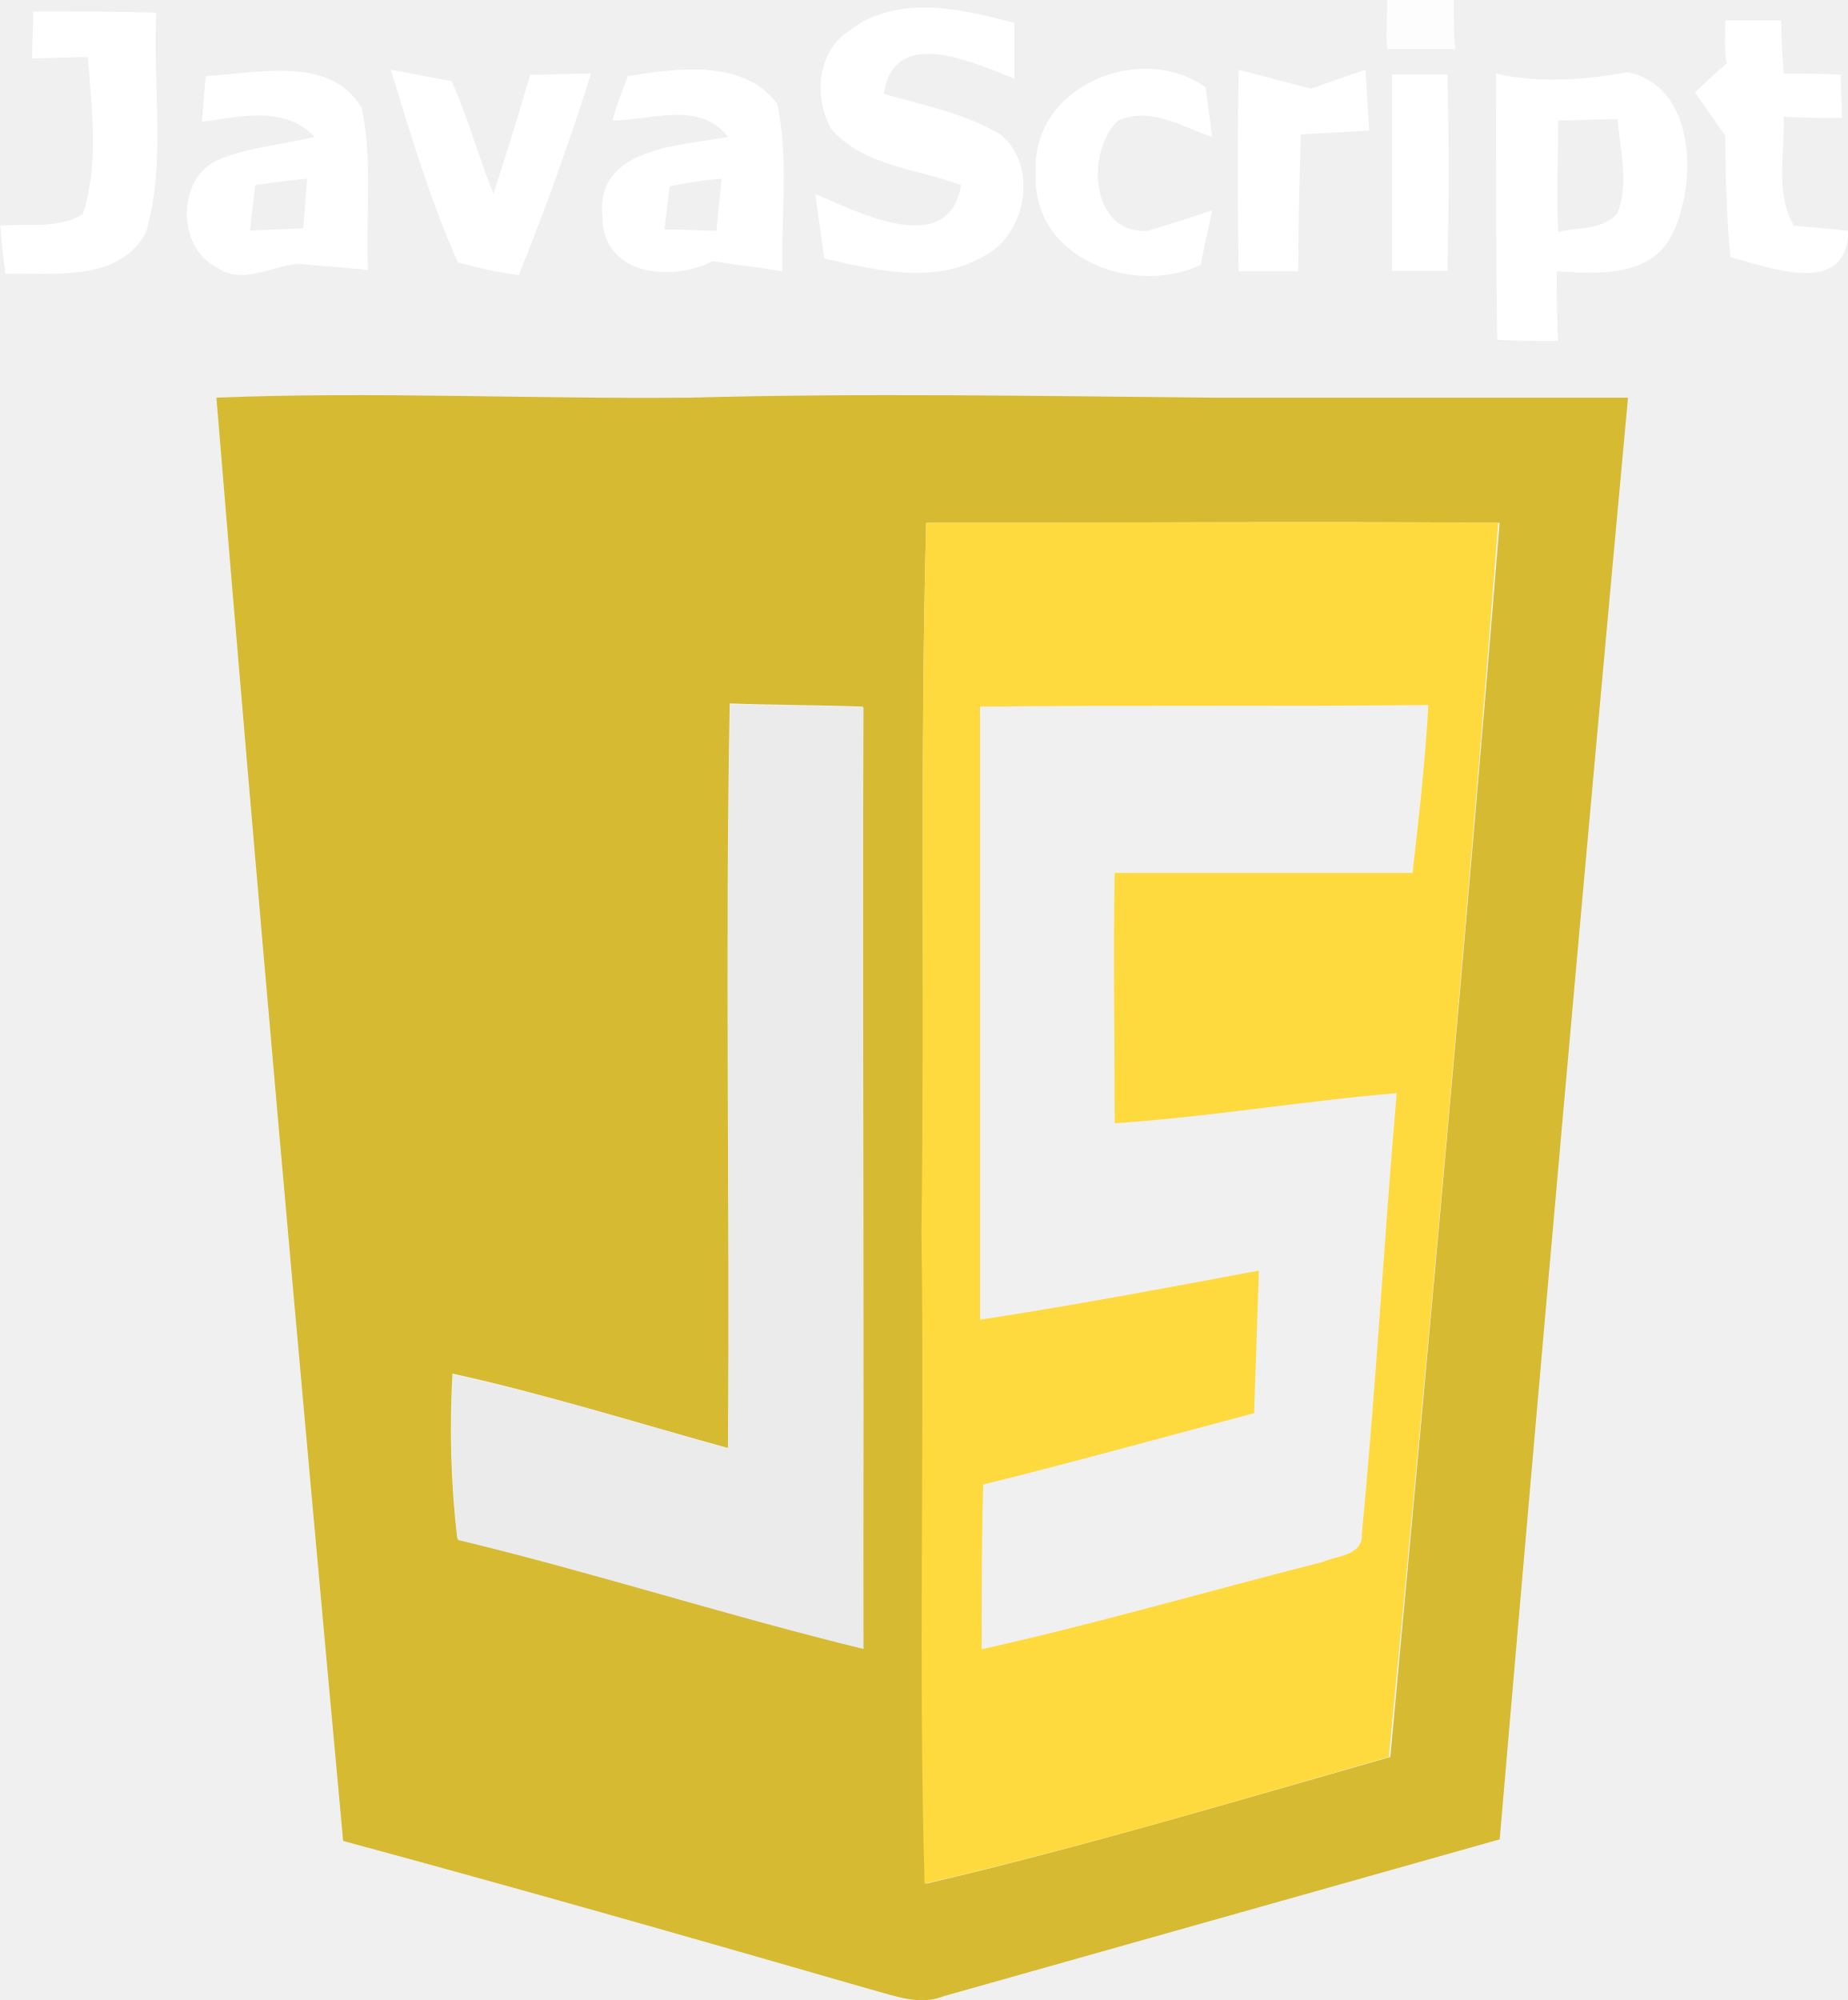
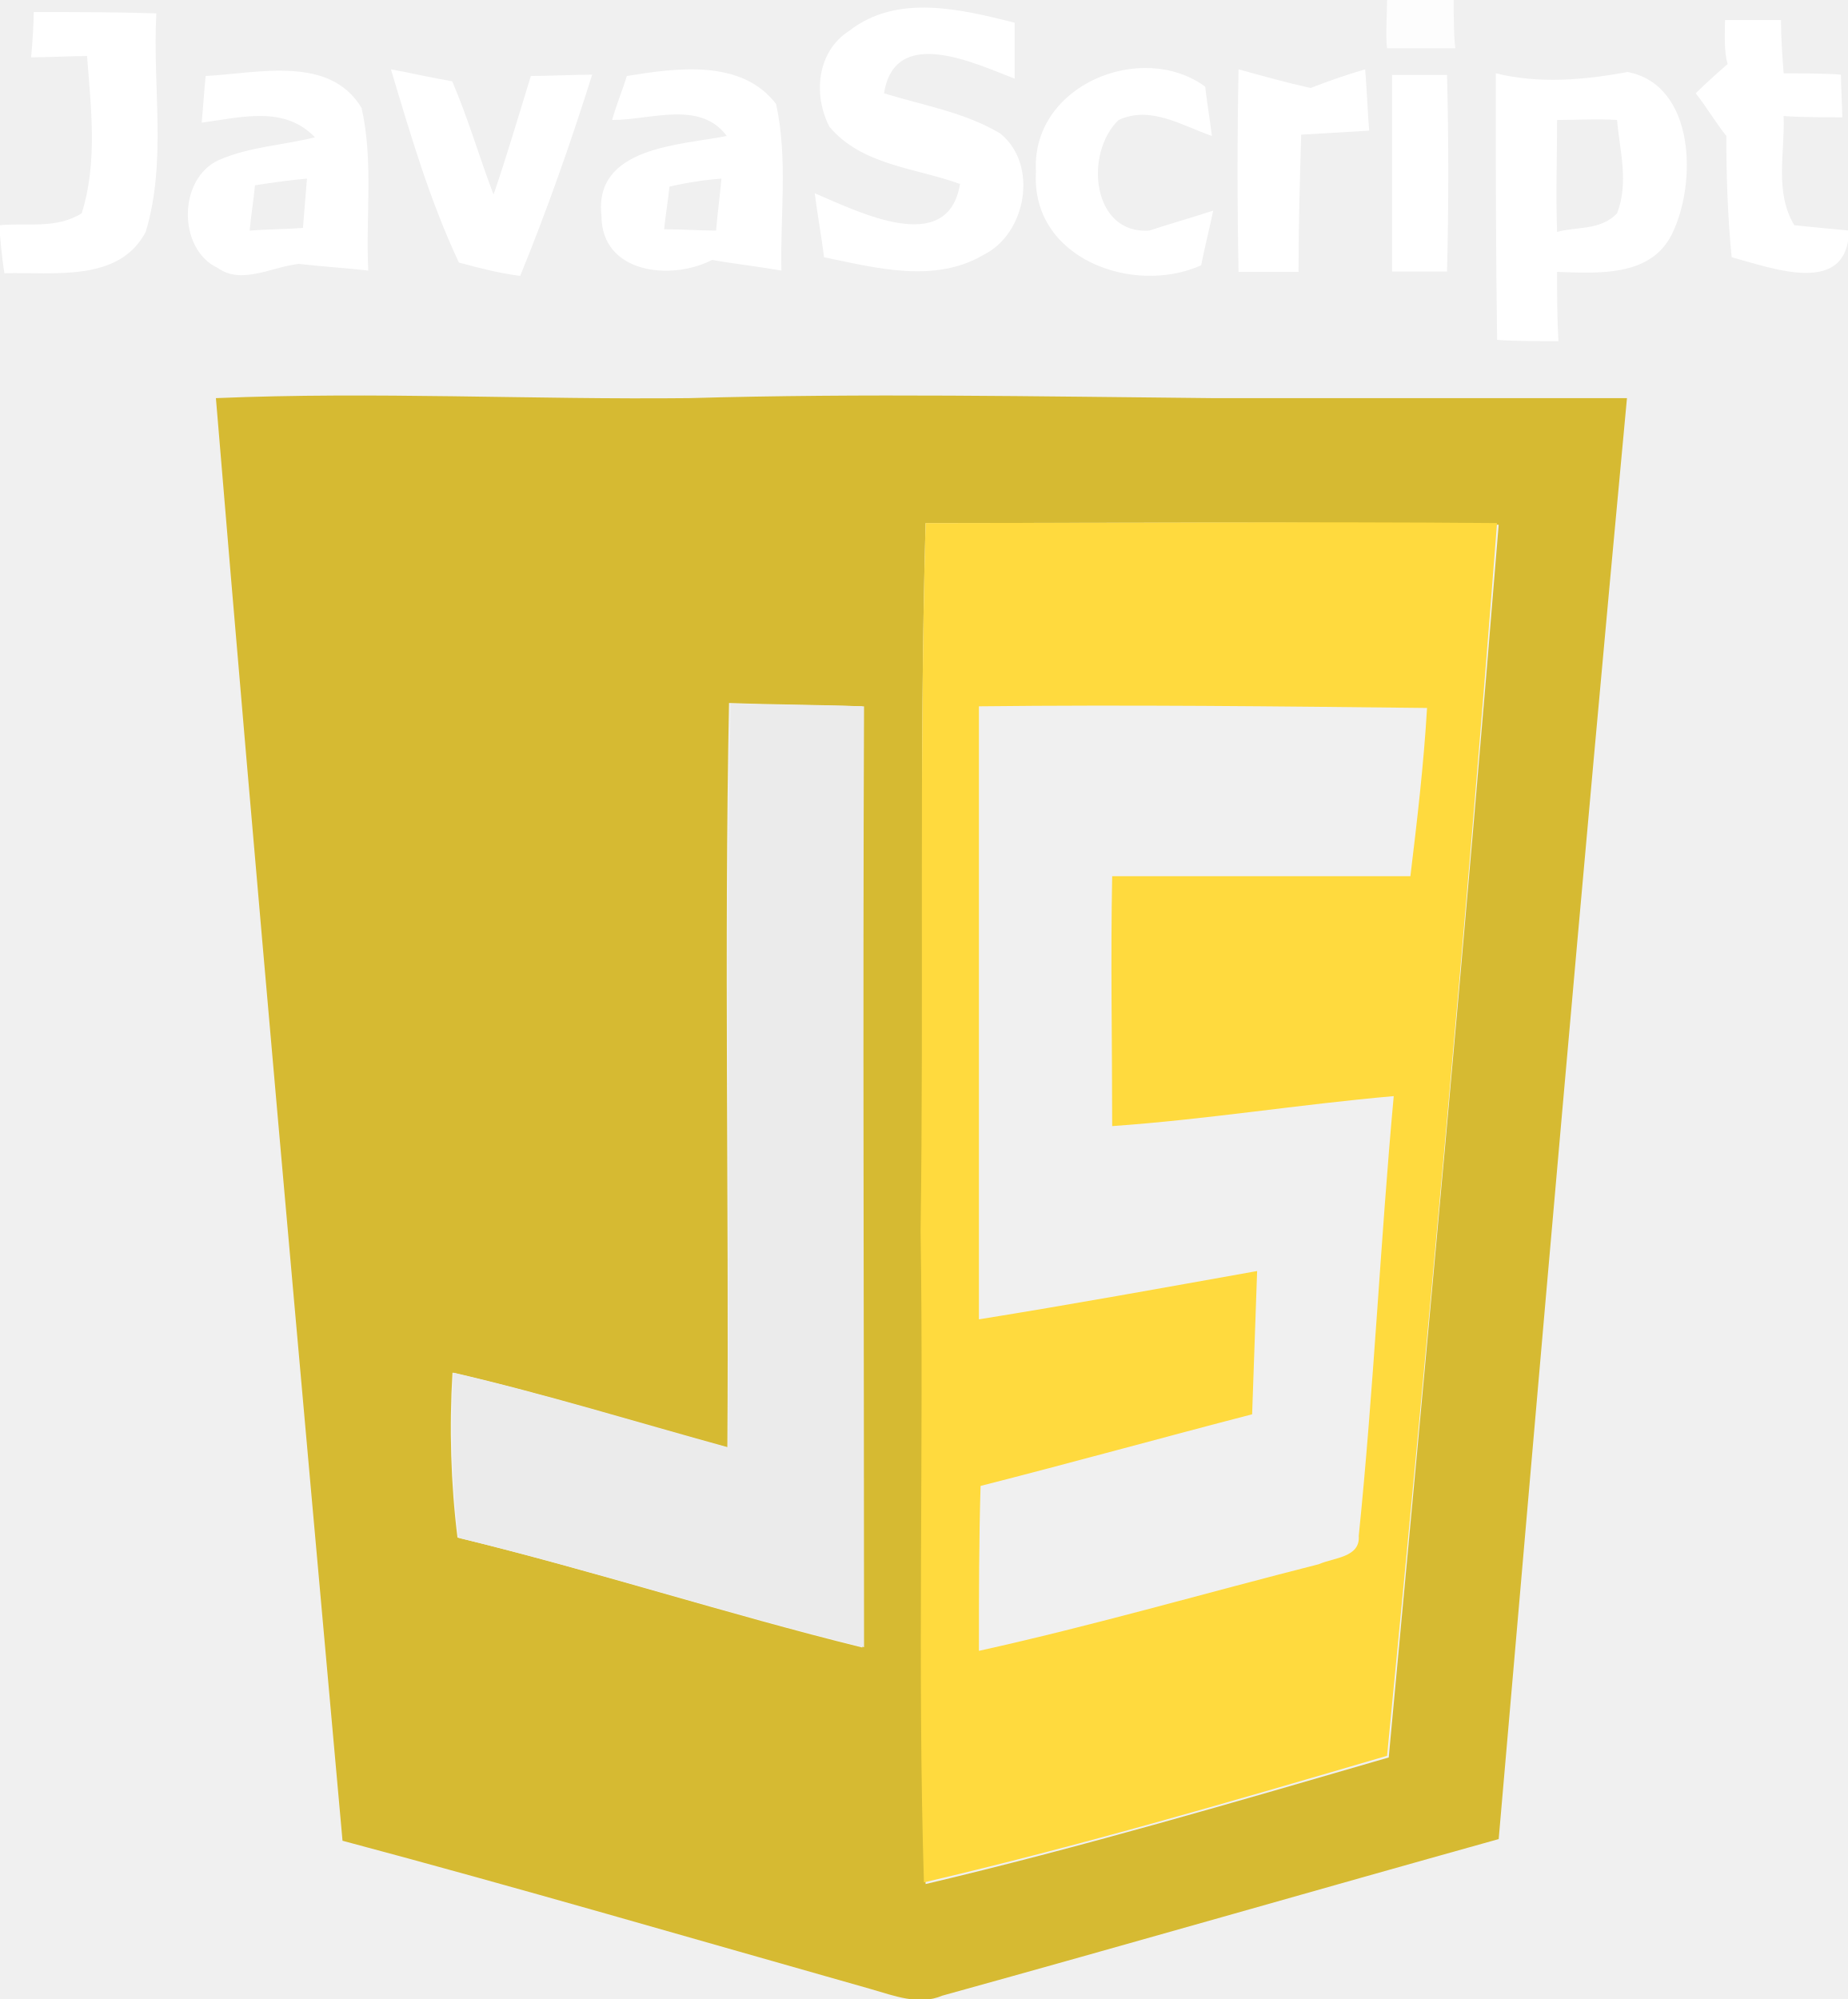
- <svg xmlns="http://www.w3.org/2000/svg" version="1.1" id="svg2" x="0px" y="0px" viewBox="0 0 145.8 157.8" style="enable-background:new 0 0 145.8 157.8;" xml:space="preserve">
+ <svg xmlns="http://www.w3.org/2000/svg" version="1.1" id="svg2" x="0px" y="0px" viewBox="0 0 138.6 150" style="enable-background:new 0 0 138.6 150;" xml:space="preserve">
  <style type="text/css">
	.st0{opacity:0.85;fill:#FFFFFF;enable-background:new    ;}
	.st1{fill:#FFFFFF;}
	.st2{fill:#D6BA32;}
	.st3{fill:#FFDA3E;}
	.st4{fill:#EBEBEB;}
</style>
  <g id="layer1" transform="translate(-326.5929,-168.3335)">
    <g id="g8487" transform="translate(-202.5755,-38.46371)">
      <g id="g3652" transform="matrix(1.25,0,0,1.25,-2.50652,174.1722)">
-         <path id="path3654" class="st0" d="M512.9,26.1c1.4,0,2.8,0,4.2,0c0,0.8,0,2.3,0.1,3.1     c-1.4,0-2.9,0-4.3,0C512.8,28.4,512.9,26.9,512.9,26.1z" />
+         <path id="path3654" class="st0" d="M508.6,26.1c1.3,0,2.7,0,4,0c0,0.8,0,2.2,0.1,2.9     c-1.3,0-2.8,0-4.1,0C508.5,28.3,508.6,26.9,508.6,26.1z" />
      </g>
-       <path id="path3664" class="st1" d="M531.8,207.7c3.2,0,6.4,0,9.7,0.1    c-0.3,5.8,0.8,11.7-0.8,17.3c-2.1,4-7.3,3.2-11.1,3.3c-0.2-1.3-0.3-2.6-0.4-3.8c2.2-0.2,4.5,0.3,6.5-0.9c1.3-4,0.7-8.3,0.4-12.4    c-1.1,0-3.3,0.1-4.4,0.1C531.7,210.4,531.8,208.6,531.8,207.7L531.8,207.7z" />
-       <path id="path3666" class="st1" d="M596.2,209.2c3.8-2.9,8.8-1.7,13-0.6c0,1.1,0,3.3,0,4.4    c-3.3-1.3-9.5-4.2-10.3,1.2c3.1,0.9,6.3,1.5,9.2,3.2c3,2.4,2.1,7.9-1.3,9.6c-3.9,2.3-8.5,1.1-12.6,0.2c-0.2-1.7-0.5-3.4-0.7-5.1    c3.5,1.5,10.5,5.1,11.5-0.7c-3.5-1.3-7.8-1.5-10.3-4.5C593.4,214.4,593.6,210.9,596.2,209.2L596.2,209.2z" />
-       <path id="path3668" class="st1" d="M665.3,208.4c1.5,0,2.9,0,4.4,0c0,1.4,0.1,2.8,0.2,4.2    c1.1,0,3.4,0,4.5,0.1c0,0.9,0.1,2.6,0.1,3.4c-1.2,0-3.5,0-4.6-0.1c0.1,2.9-0.7,6,0.8,8.6c1.1,0.1,3.2,0.3,4.3,0.4    c-0.1,5.3-6.1,2.9-9.3,2.1c-0.3-3.2-0.4-6.4-0.4-9.6c-0.8-1.1-1.6-2.3-2.4-3.4c0.6-0.6,1.8-1.7,2.5-2.3    C665.2,210.9,665.3,209.2,665.3,208.4L665.3,208.4z" />
-       <path id="path3670" class="st1" d="M545.4,212.8c4.1-0.2,9.8-1.7,12.3,2.5    c0.9,4.2,0.3,8.5,0.5,12.8c-1.8-0.2-3.7-0.3-5.5-0.5c-2.1,0.2-4.5,1.7-6.4,0.3c-3.2-1.5-3.2-7.1,0.1-8.5c2.4-1,5.1-1.2,7.6-1.8    c-2.4-2.5-5.8-1.6-8.9-1.2C545.2,215.4,545.3,213.7,545.4,212.8 M549.3,221.4c-0.1,1.2-0.3,2.4-0.4,3.6c1.4-0.1,2.8-0.1,4.2-0.2    c0.1-1.3,0.2-2.6,0.3-3.9C552.1,221,550.7,221.2,549.3,221.4z" />
-       <path id="path3672" class="st1" d="M560,212.3c1.2,0.2,3.6,0.7,4.8,0.9c1.3,2.9,2.1,5.9,3.3,8.9    c1-3.1,2-6.3,2.9-9.4c1.2,0,3.6-0.1,4.8-0.1c-1.7,5.4-3.6,10.7-5.7,15.9c-1.7-0.2-3.3-0.6-4.8-1    C563.1,222.6,561.6,217.5,560,212.3L560,212.3z" />
-       <path id="path3674" class="st1" d="M577.5,216.3c0.3-1.2,0.8-2.4,1.2-3.5    c3.9-0.6,9.1-1.4,11.8,2.2c0.9,4.3,0.3,8.8,0.4,13.2c-1.8-0.3-3.7-0.5-5.5-0.8c-3.3,1.7-8.7,1.1-8.7-3.5c-0.6-5.5,6.2-5.6,9.9-6.3    C584.4,214.7,580.5,216.3,577.5,216.3 M582,221.5c-0.1,1.1-0.3,2.3-0.4,3.4c1.4,0,2.8,0.1,4.1,0.1c0.1-1.4,0.3-2.8,0.4-4.1    C584.7,221,583.4,221.2,582,221.5L582,221.5z" />
-       <path id="path3676" class="st1" d="M610.9,220.4c-0.4-6.8,8.3-10.4,13.4-6.7    c0.1,1,0.4,2.9,0.5,3.9c-2.4-0.8-4.8-2.4-7.4-1.3c-2.7,2.6-2.1,9.1,2.4,8.7c1.3-0.4,3.8-1.2,5-1.6c-0.2,1.1-0.7,3.2-0.9,4.3    C618.6,230.2,610.5,227.2,610.9,220.4L610.9,220.4z" />
-       <path id="path3678" class="st1" d="M626.9,212.3c1.9,0.5,3.8,1,5.7,1.5c1.4-0.5,2.8-1,4.3-1.5    c0.1,1.2,0.2,3.6,0.3,4.8c-1.8,0.1-3.6,0.2-5.4,0.3c-0.1,3.6-0.2,7.2-0.2,10.8c-1.2,0-3.5,0-4.7,0    C626.8,222.9,626.8,217.6,626.9,212.3L626.9,212.3z" />
-       <path id="path3680" class="st1" d="M647.2,212.6c3.5,0.8,6.9,0.5,10.4-0.1    c5.4,1.1,5.5,8.8,3.5,12.8c-1.7,3.4-5.9,3.1-9.1,2.9c0,1.8,0,3.6,0.1,5.5c-1.2,0-3.6,0-4.8-0.1    C647.2,226.6,647.2,219.6,647.2,212.6 M652.1,216.3c0,2.9-0.1,5.8,0,8.8c1.5-0.4,3.5-0.1,4.7-1.5c0.9-2.4,0.2-4.9,0-7.4    C655.2,216.2,653.7,216.3,652.1,216.3L652.1,216.3z" />
+       <path id="path3664" class="st1" d="M531.7,207.7c3,0,6.1,0,9.2,0.1c-0.3,5.5,0.8,11.1-0.8,16.4    c-2,3.8-6.9,3-10.6,3.1c-0.2-1.2-0.3-2.5-0.4-3.6c2.1-0.2,4.3,0.3,6.2-0.9c1.2-3.8,0.7-7.9,0.4-11.8c-1,0-3.1,0.1-4.2,0.1    C531.6,210.2,531.7,208.5,531.7,207.7L531.7,207.7z" />
+       <path id="path3666" class="st1" d="M592.9,209.1c3.6-2.8,8.4-1.6,12.4-0.6c0,1,0,3.1,0,4.2    c-3.1-1.2-9-4-9.8,1.1c2.9,0.9,6,1.4,8.7,3c2.9,2.3,2,7.5-1.2,9.1c-3.7,2.2-8.1,1-12,0.2c-0.2-1.6-0.5-3.2-0.7-4.8    c3.3,1.4,10,4.8,10.9-0.7c-3.3-1.2-7.4-1.4-9.8-4.3C590.2,214,590.4,210.7,592.9,209.1L592.9,209.1z" />
+       <path id="path3668" class="st1" d="M658.6,208.3c1.4,0,2.8,0,4.2,0c0,1.3,0.1,2.7,0.2,4    c1,0,3.2,0,4.3,0.1c0,0.9,0.1,2.5,0.1,3.2c-1.1,0-3.3,0-4.4-0.1c0.1,2.8-0.7,5.7,0.8,8.2c1,0.1,3,0.3,4.1,0.4    c-0.1,5-5.8,2.8-8.8,2c-0.3-3-0.4-6.1-0.4-9.1c-0.8-1-1.5-2.2-2.3-3.2c0.6-0.6,1.7-1.6,2.4-2.2    C658.5,210.7,658.6,209.1,658.6,208.3L658.6,208.3z" />
+       <path id="path3670" class="st1" d="M544.6,212.5c3.9-0.2,9.3-1.6,11.7,2.4    c0.9,4,0.3,8.1,0.5,12.2c-1.7-0.2-3.5-0.3-5.2-0.5c-2,0.2-4.3,1.6-6.1,0.3c-3-1.4-3-6.7,0.1-8.1c2.3-1,4.8-1.1,7.2-1.7    c-2.3-2.4-5.5-1.5-8.5-1.1C544.4,215,544.5,213.4,544.6,212.5 M548.3,220.7c-0.1,1.1-0.3,2.3-0.4,3.4c1.3-0.1,2.7-0.1,4-0.2    c0.1-1.2,0.2-2.5,0.3-3.7C551,220.3,549.6,220.5,548.3,220.7z" />
+       <path id="path3672" class="st1" d="M558.5,212c1.1,0.2,3.4,0.7,4.6,0.9c1.2,2.8,2,5.6,3.1,8.5    c1-2.9,1.9-6,2.8-8.9c1.1,0,3.4-0.1,4.6-0.1c-1.6,5.1-3.4,10.2-5.4,15.1c-1.6-0.2-3.1-0.6-4.6-1C561.4,221.8,560,217,558.5,212    L558.5,212z" />
+       <path id="path3674" class="st1" d="M575.1,215.8c0.3-1.1,0.8-2.3,1.1-3.3    c3.7-0.6,8.6-1.3,11.2,2.1c0.9,4.1,0.3,8.4,0.4,12.5c-1.7-0.3-3.5-0.5-5.2-0.8c-3.1,1.6-8.3,1-8.3-3.3c-0.6-5.2,5.9-5.3,9.4-6    C581.7,214.3,578,215.8,575.1,215.8 M579.4,220.8c-0.1,1-0.3,2.2-0.4,3.2c1.3,0,2.7,0.1,3.9,0.1c0.1-1.3,0.3-2.7,0.4-3.9    C582,220.3,580.7,220.5,579.4,220.8L579.4,220.8z" />
+       <path id="path3676" class="st1" d="M606.9,219.7c-0.4-6.5,7.9-9.9,12.7-6.4    c0.1,1,0.4,2.8,0.5,3.7c-2.3-0.8-4.6-2.3-7-1.2c-2.6,2.5-2,8.6,2.3,8.3c1.2-0.4,3.6-1.1,4.8-1.5c-0.2,1-0.7,3-0.9,4.1    C614.2,229,606.5,226.2,606.9,219.7L606.9,219.7z" />
+       <path id="path3678" class="st1" d="M622.1,212c1.8,0.5,3.6,1,5.4,1.4c1.3-0.5,2.7-1,4.1-1.4    c0.1,1.1,0.2,3.4,0.3,4.6c-1.7,0.1-3.4,0.2-5.1,0.3c-0.1,3.4-0.2,6.8-0.2,10.3c-1.1,0-3.3,0-4.5,0C622,222.1,622,217.1,622.1,212    L622.1,212z" />
+       <path id="path3680" class="st1" d="M641.4,212.3c3.3,0.8,6.6,0.5,9.9-0.1    c5.1,1,5.2,8.4,3.3,12.2c-1.6,3.2-5.6,2.9-8.6,2.8c0,1.7,0,3.4,0.1,5.2c-1.1,0-3.4,0-4.6-0.1C641.4,225.6,641.4,219,641.4,212.3     M646,215.8c0,2.8-0.1,5.5,0,8.4c1.4-0.4,3.3-0.1,4.5-1.4c0.9-2.3,0.2-4.7,0-7C649,215.7,647.5,215.8,646,215.8L646,215.8z" />
      <g id="g3688" transform="matrix(1.25,0,0,1.25,-2.50652,174.1722)">
-         <path id="path3690" class="st1" d="M513.2,30.8c0.9,0,2.7,0,3.5,0c0.1,4.1,0.1,8.3,0,12.4     c-0.9,0-2.7,0-3.5,0C513.2,39.1,513.2,34.9,513.2,30.8z" />
+         <path id="path3690" class="st1" d="M508.9,30.6c0.9,0,2.6,0,3.3,0c0.1,3.9,0.1,7.9,0,11.8     c-0.9,0-2.6,0-3.3,0C508.9,38.5,508.9,34.5,508.9,30.6z" />
      </g>
      <g id="g3768" transform="matrix(1.25,0,0,1.25,-2.50652,174.1722)">
-         <path id="path3770" class="st2" d="M439,51.2c10-0.4,20,0.1,29.9,0c11-0.3,22-0.1,33,0     c8.7,0,17.5,0,26.2,0c-2.8,30.3-5.5,60.7-8.1,91c-11.7,3.3-23.4,6.6-35.1,9.9c-1.5,0.6-3,0-4.5-0.4c-11.1-3.2-22.3-6.4-33.4-9.4     C444.2,111.9,441.5,81.6,439,51.2 M483.8,59.1c-0.4,15-0.1,29.9-0.2,44.9c0.1,13.7-0.2,27.4,0.2,41c9.8-2.3,19.5-5.2,29.3-8     c2.4-26,4.8-51.9,6.9-77.9C507.9,59,495.8,59.1,483.8,59.1 M471.3,117.5c-5.8-1.6-11.5-3.4-17.4-4.7c-0.2,3.5-0.1,7,0.3,10.4     c8.6,2.1,17,4.8,25.6,6.9c0.1-19.8,0-39.6,0-59.4c-2.8-0.1-5.6-0.1-8.4-0.2C471.1,86.2,471.4,101.9,471.3,117.5L471.3,117.5z" />
+         <path id="path3770" class="st2" d="M438.3,50c9.5-0.4,19,0.1,28.4,0c10.5-0.3,20.9-0.1,31.4,0     c8.3,0,16.6,0,24.9,0c-2.7,28.8-5.2,57.7-7.7,86.5c-11.1,3.1-22.2,6.3-33.4,9.4c-1.4,0.6-2.9,0-4.3-0.4     c-10.6-3-21.2-6.1-31.7-8.9C443.3,107.7,440.7,78.9,438.3,50 M480.9,57.5c-0.4,14.3-0.1,28.4-0.2,42.7c0.1,13-0.2,26,0.2,39     c9.3-2.2,18.5-4.9,27.8-7.6c2.3-24.7,4.6-49.3,6.6-74C503.8,57.4,492.3,57.5,480.9,57.5 M469,113c-5.5-1.5-10.9-3.2-16.5-4.5     c-0.2,3.3-0.1,6.7,0.3,9.9c8.2,2,16.2,4.6,24.3,6.6c0.1-18.8,0-37.6,0-56.5c-2.7-0.1-5.3-0.1-8-0.2     C468.8,83.2,469.1,98.2,469,113L469,113z" />
      </g>
      <g id="g3796" transform="matrix(1.25,0,0,1.25,-2.50652,174.1722)">
-         <path id="path3798" class="st3" d="M483.8,59.1c12,0,24.1-0.1,36.1,0c-2,26-4.4,52-6.9,77.9     c-9.7,2.8-19.4,5.7-29.3,8c-0.4-13.7,0-27.4-0.2-41.1C483.7,89,483.4,74.1,483.8,59.1 M487.2,70.7c0,12.9,0,25.8,0,38.7     c5.9-0.9,11.7-2,17.6-3.1c-0.1,3-0.2,6-0.3,9c-5.7,1.5-11.4,3.1-17.1,4.5c-0.1,3.5-0.1,6.9-0.1,10.4c7.2-1.6,14.4-3.7,21.5-5.5     c0.9-0.4,2.6-0.4,2.5-1.8c0.9-9.3,1.4-18.6,2.2-27.8c-6,0.5-11.8,1.5-17.8,1.9c0-5.3-0.1-10.5,0-15.8c6.3,0,12.5,0,18.8,0     c0.4-3.5,0.8-7,1-10.6C506.1,70.7,496.6,70.6,487.2,70.7L487.2,70.7z" />
+         <path id="path3798" class="st3" d="M480.9,57.5c11.4,0,22.9-0.1,34.3,0     c-1.9,24.7-4.2,49.4-6.6,74c-9.2,2.7-18.4,5.4-27.8,7.6c-0.4-13,0-26-0.2-39.1C480.8,85.9,480.5,71.7,480.9,57.5 M484.1,68.5     c0,12.3,0,24.5,0,36.8c5.6-0.9,11.1-1.9,16.7-2.9c-0.1,2.9-0.2,5.7-0.3,8.6c-5.4,1.4-10.8,2.9-16.3,4.3c-0.1,3.3-0.1,6.6-0.1,9.9     c6.8-1.5,13.7-3.5,20.4-5.2c0.9-0.4,2.5-0.4,2.4-1.7c0.9-8.8,1.3-17.7,2.1-26.4c-5.7,0.5-11.2,1.4-16.9,1.8c0-5-0.1-10,0-15     c6,0,11.9,0,17.9,0c0.4-3.3,0.8-6.7,1-10.1C502.1,68.5,493.1,68.4,484.1,68.5L484.1,68.5z" />
      </g>
-       <path id="path3806" class="st4" d="M586.6,321.1c0.2-19.6-0.2-39.1,0.2-58.7    c3.5,0.1,7,0.1,10.5,0.2c-0.1,24.8,0,49.5,0,74.3c-10.7-2.6-21.2-6-32-8.6c-0.5-4.3-0.6-8.7-0.4-13    C572.2,316.8,579.4,319.1,586.6,321.1z" />
+       <path id="path3806" class="st4" d="M583.8,315.4c0.2-18.6-0.2-37.2,0.2-55.8    c3.3,0.1,6.7,0.1,10,0.2c-0.1,23.6,0,47,0,70.6c-10.2-2.5-20.1-5.7-30.4-8.2c-0.5-4.1-0.6-8.3-0.4-12.4    C570.1,311.4,576.9,313.5,583.8,315.4z" />
    </g>
  </g>
</svg>
